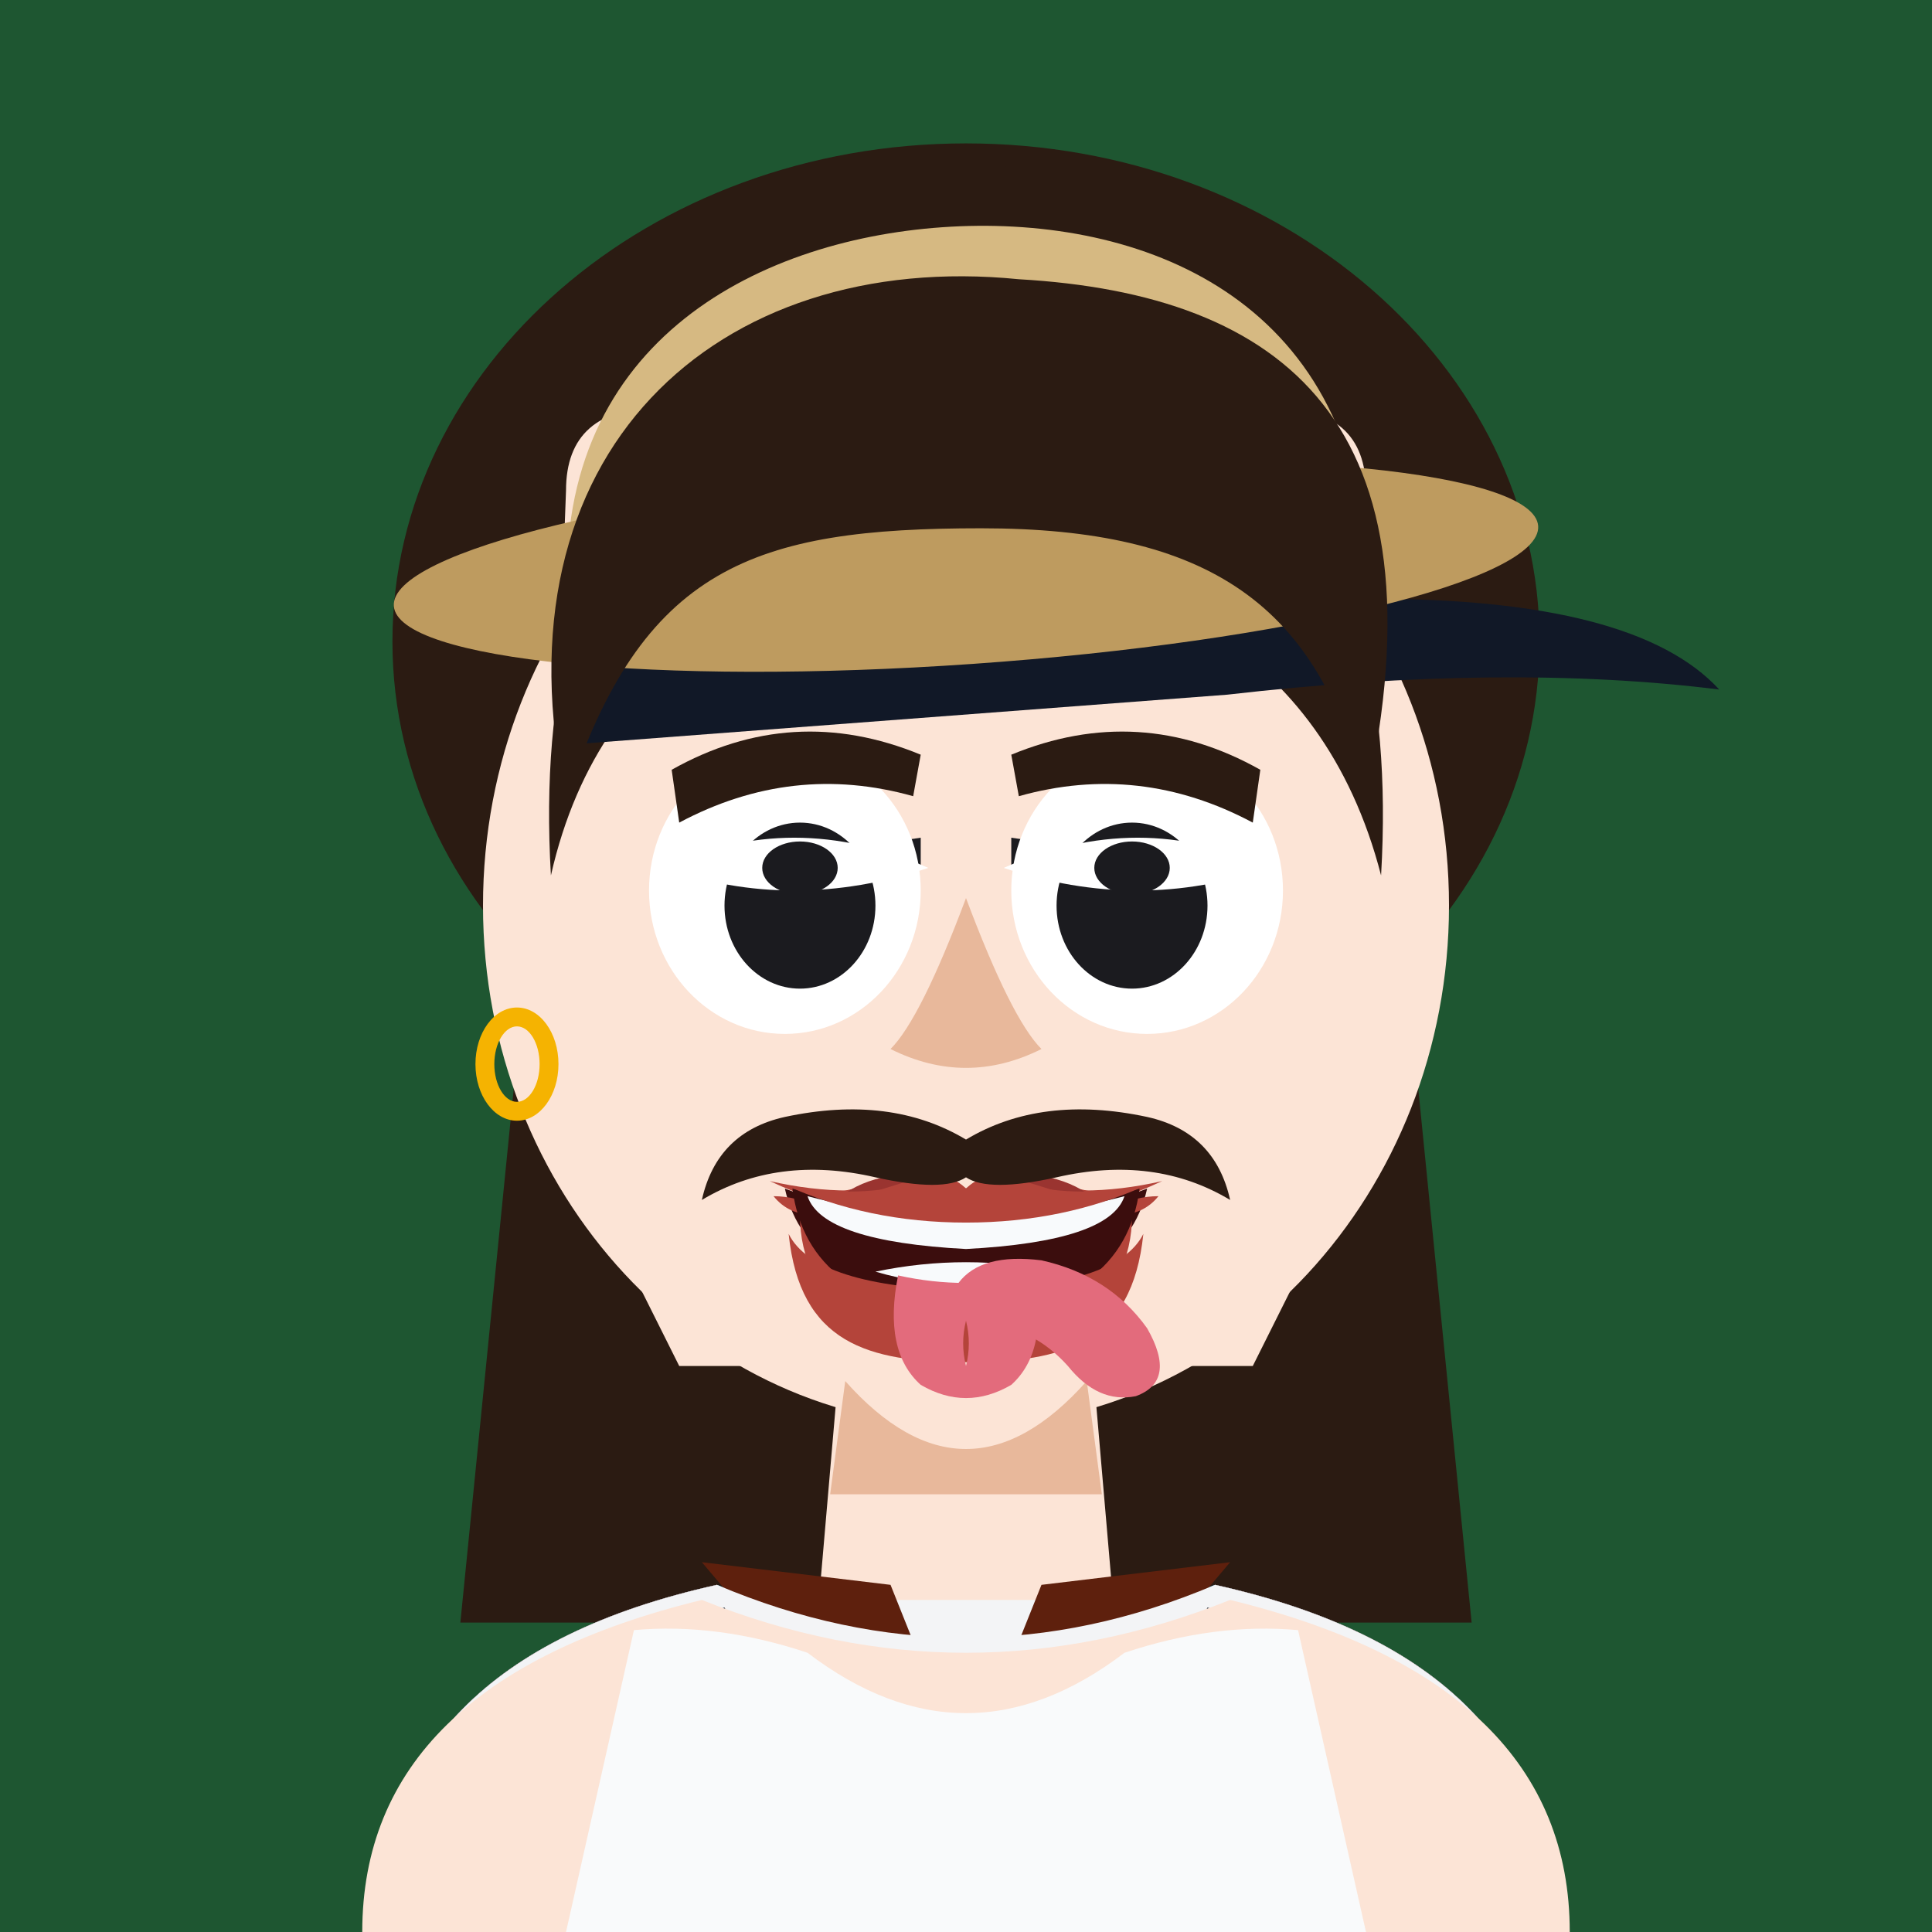
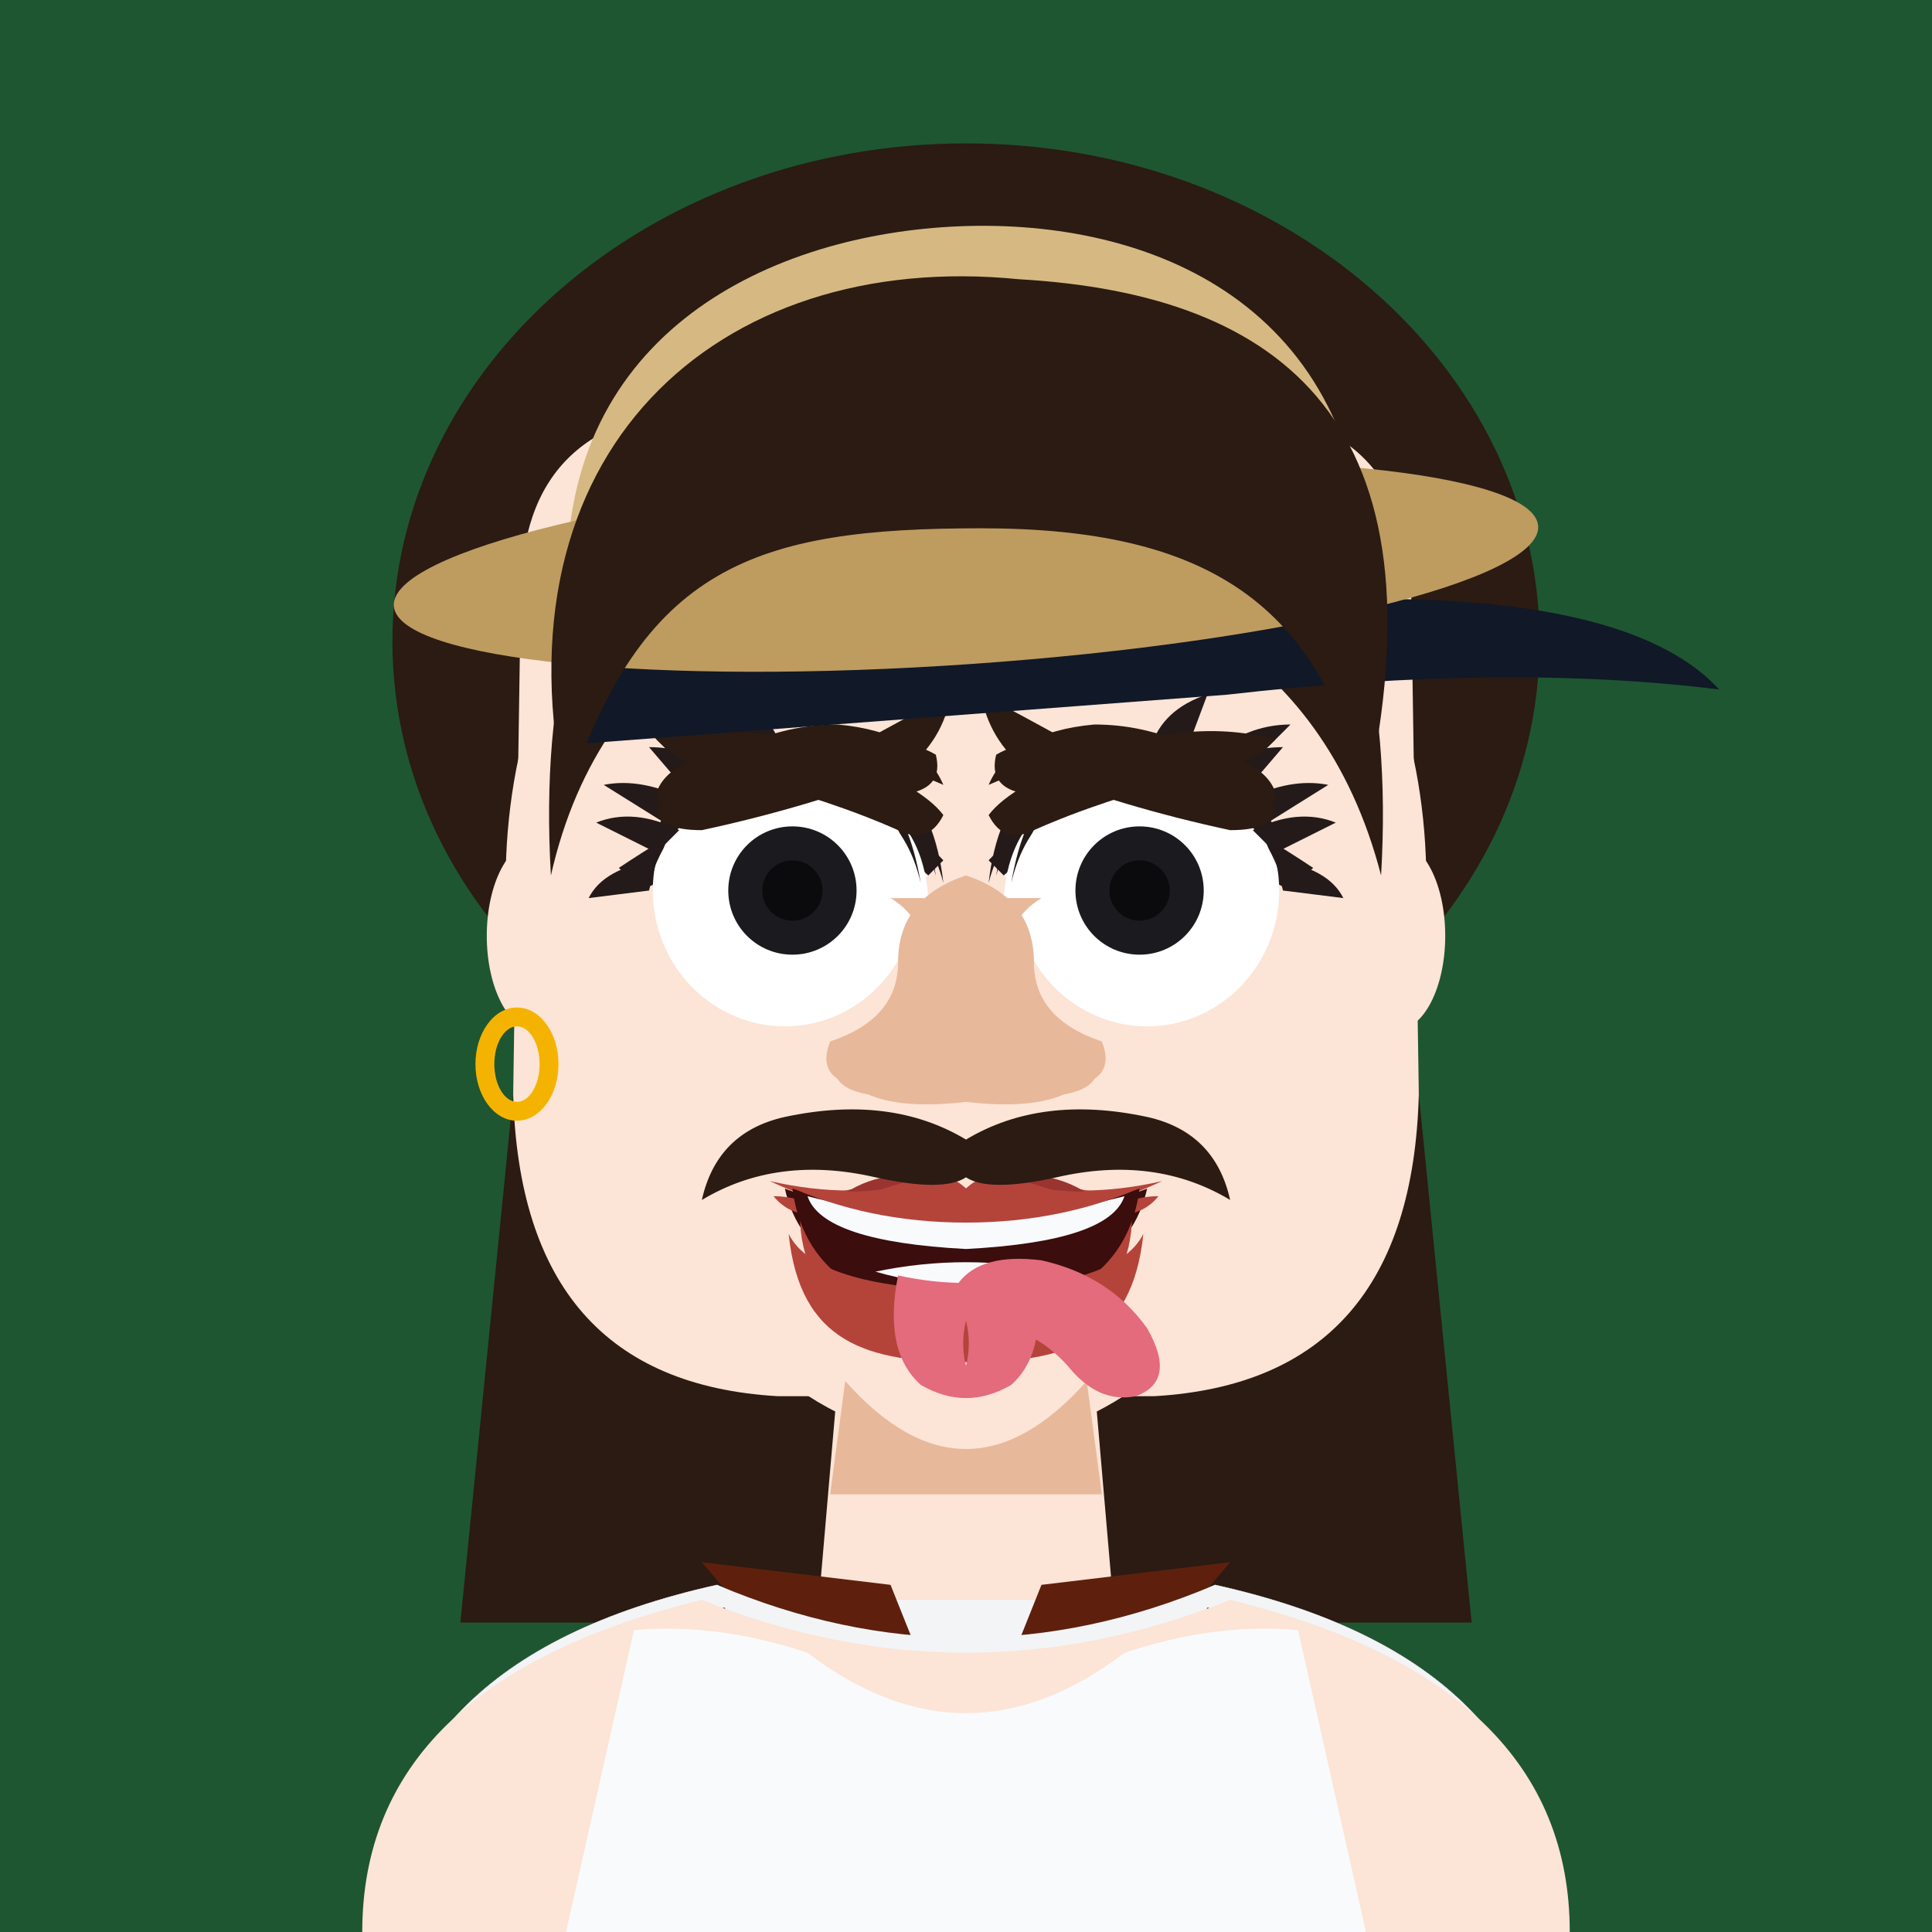
<svg xmlns="http://www.w3.org/2000/svg" viewBox="0 0 512 512" width="512" height="512">
  <path id="BG" d="M0,0L512,0L512,512L0,512Z" fill="#1E5631" />
  <path id="hair_afro_back" d="M408,170C408,242.9 339.9,302 256,302C172.1,302 104,242.9 104,170C104,97.1 172.1,38 256,38C339.9,38 408,97.1 408,170Z" fill="#2B1B12" />
  <path id="hair_long_back" d="M142,230C120,120 190,84 256,84C322,84 392,120 370,230L390,430L122,430Z" fill="#2B1B12" />
  <path id="ears" d="M155,248C155,261.8 149.2,273 142,273C134.8,273 129,261.8 129,248C129,234.2 134.8,223 142,223C149.2,223 155,234.2 155,248ZM383,248C383,261.8 377.2,273 370,273C362.8,273 357,261.8 357,248C357,234.2 362.8,223 370,223C377.2,223 383,234.2 383,248Z" fill="#FCE4D6" />
  <path id="neck" d="M226,320L286,320L296,436L216,436Z" fill="#FCE4D6" />
  <path id="outfit_tee_crew" d="M100,512Q100,440 190,420Q256,452 322,420Q412,440 412,512Z" fill="#E5E7EB" />
  <path id="outfit_tee_v" d="M100,512Q100,440 190,420L256,486L322,420Q412,440 412,512Z" fill="#F2A0A0" />
  <path id="outfit_tee_v_skin" d="M192,422L256,484L320,422Z" fill="#FCE4D6" />
  <path id="outfit_polo" d="M100,512Q100,440 190,420Q256,448 322,420Q412,440 412,512Z" fill="#0EA5E9" />
  <path id="outfit_polo_collar" d="M190,416L232,424L256,470L214,444ZM322,416L280,424L256,470L298,444Z" fill="#0B79B0" />
  <path id="outfit_polo_buttons" d="M261,482C261,484.8 258.8,487 256,487C253.2,487 251,484.8 251,482C251,479.2 253.2,477 256,477C258.8,477 261,479.2 261,482ZM261,502C261,504.8 258.8,507 256,507C253.2,507 251,504.8 251,502C251,499.2 253.2,497 256,497C258.8,497 261,499.2 261,502Z" fill="#F9FAFB" />
  <path id="outfit_shirt" d="M100,512Q100,440 190,420L256,470L322,420Q412,440 412,512Z" fill="#7C2D12" />
  <path id="outfit_shirt_inner" d="M194,424L318,424L298,512L214,512Z" fill="#F3F4F6" />
  <path id="outfit_shirt_collar" d="M186,414L236,420L256,470L208,440ZM326,414L276,420L256,470L304,440Z" fill="#5E200D" />
  <path id="outfit_vest_shirt" d="M100,512Q100,440 190,420Q256,448 322,420Q412,440 412,512Z" fill="#F3F4F6" />
  <path id="outfit_vest" d="M118,512Q112,452 192,426L238,512ZM394,512Q400,452 320,426L274,512Z" fill="#1F2937" />
  <path id="outfit_tank_skin" d="M96,512Q96,446 186,424Q256,452 326,424Q416,446 416,512Z" fill="#FCE4D6" />
  <path id="outfit_tank" d="M150,512L168,432Q190,430 214,438Q256,470 298,438Q322,430 344,432L362,512Z" fill="#F9FAFB" />
-   <path id="face_oval" d="M256,100C330,100 366,170 366,240C366,310 320,372 256,372C192,372 146,310 146,240C146,170 182,100 256,100Z" fill="#FCE4D6" />
-   <path id="face_square" d="M150,130Q150,108 175,108L337,108Q362,108 362,130L368,290L332,362L180,362L144,290Z" fill="#FCE4D6" />
-   <path id="face_triangle" d="M256,104C350,104 378,170 370,230C362,280 300,330 256,380C212,330 150,280 142,230C134,170 162,104 256,104Z" fill="#FCE4D6" />
-   <path id="face_round" d="M384,240C384,316.2 326.7,378 256,378C185.3,378 128,316.2 128,240C128,163.8 185.3,102 256,102C326.7,102 384,163.8 384,240Z" fill="#FCE4D6" />
+   <path id="face_oval" d="M256,96C320,96 358,150 358,224C358,290 318,376 256,376C194,376 154,290 154,224C154,150 192,96 256,96Z" fill="#FCE4D6" />
+   <path id="face_round" d="M256,104C330,104 378,160 378,234C378,314 330,372 256,372C182,372 134,314 134,234C134,160 182,104 256,104Z" fill="#FCE4D6" />
+   <path id="face_square" d="M138,158Q138,110 188,108L324,108Q374,110 374,158L376,290Q374,366 306,370L206,370Q138,366 136,290Z" fill="#FCE4D6" />
+   <path id="face_heart" d="M256,128Q230,100 190,104Q140,112 140,190Q142,250 176,300Q216,350 256,382Q296,350 336,300Q370,250 372,190Q372,112 322,104Q282,100 256,128Z" fill="#FCE4D6" />
+   <path id="face_triangle" d="M256,100C320,100 364,118 372,180C378,236 352,290 318,330Q286,368 256,382Q226,368 194,330C160,290 134,236 140,180C148,118 192,100 256,100Z" fill="#FCE4D6" />
+   <path id="face_long" d="M256,88C318,88 356,134 356,210C356,290 330,382 256,382C182,382 156,290 156,210C156,134 194,88 256,88Z" fill="#FCE4D6" />
  <path id="neck_shadow" d="M224,366Q256,402 288,366L292,396L220,396Z" fill="#E8B89B" />
-   <path id="eye_white_0" d="M180,228Q210,204 240,228Q210,250 180,228Z" fill="#FFFFFF" />
-   <path id="eye_white_0_r" d="M180,228Q210,204 240,228Q210,250 180,228Z" fill="#FFFFFF" transform="matrix(-1 0 0 1 512 0)" />
-   <path id="eye_pupil_0" d="M223,228C223,234.1 218.1,239 212,239C205.9,239 201,234.1 201,228C201,221.9 205.9,217 212,217C218.1,217 223,221.9 223,228Z" fill="#1B1B1F" />
-   <path id="eye_pupil_0_r" d="M223,228C223,234.1 218.1,239 212,239C205.9,239 201,234.1 201,228C201,221.9 205.9,217 212,217C218.1,217 223,221.9 223,228Z" fill="#1B1B1F" transform="matrix(-1 0 0 1 512 0)" />
-   <path id="eye_white_1" d="M180,234Q210,218 240,228Q214,250 180,234Z" fill="#FFFFFF" />
-   <path id="eye_white_1_r" d="M180,234Q210,218 240,228Q214,250 180,234Z" fill="#FFFFFF" transform="matrix(-1 0 0 1 512 0)" />
-   <path id="eye_pupil_1" d="M221,236C221,240.4 217,244 212,244C207,244 203,240.4 203,236C203,231.6 207,228 212,228C217,228 221,231.6 221,236ZM176,232L244,222L244,230Q210,232 176,242Z" fill="#1B1B1F" />
-   <path id="eye_pupil_1_r" d="M221,236C221,240.4 217,244 212,244C207,244 203,240.4 203,236C203,231.6 207,228 212,228C217,228 221,231.6 221,236ZM176,232L244,222L244,230Q210,232 176,242Z" fill="#1B1B1F" transform="matrix(-1 0 0 1 512 0)" />
-   <path id="eye_white_2" d="M244,236C244,257 227.9,274 208,274C188.1,274 172,257 172,236C172,215 188.1,198 208,198C227.9,198 244,215 244,236Z" fill="#FFFFFF" />
-   <path id="eye_white_2_r" d="M244,236C244,257 227.9,274 208,274C188.1,274 172,257 172,236C172,215 188.1,198 208,198C227.9,198 244,215 244,236Z" fill="#FFFFFF" transform="matrix(-1 0 0 1 512 0)" />
-   <path id="eye_pupil_2" d="M232,240C232,252.2 223,262 212,262C201,262 192,252.2 192,240C192,227.8 201,218 212,218C223,218 232,227.8 232,240Z" fill="#1B1B1F" />
-   <path id="eye_pupil_2_r" d="M232,240C232,252.2 223,262 212,262C201,262 192,252.2 192,240C192,227.8 201,218 212,218C223,218 232,227.8 232,240Z" fill="#1B1B1F" transform="matrix(-1 0 0 1 512 0)" />
-   <path id="eye_white_3" d="M176,230Q210,214 246,230Q210,242 176,230Z" fill="#FFFFFF" />
-   <path id="eye_white_3_r" d="M176,230Q210,214 246,230Q210,242 176,230Z" fill="#FFFFFF" transform="matrix(-1 0 0 1 512 0)" />
-   <path id="eye_pupil_3" d="M222,230C222,233.9 217.5,237 212,237C206.5,237 202,233.9 202,230C202,226.1 206.5,223 212,223C217.5,223 222,226.1 222,230Z" fill="#1B1B1F" />
-   <path id="eye_pupil_3_r" d="M222,230C222,233.9 217.5,237 212,237C206.5,237 202,233.9 202,230C202,226.1 206.5,223 212,223C217.5,223 222,226.1 222,230Z" fill="#1B1B1F" transform="matrix(-1 0 0 1 512 0)" />
-   <path id="brow_l" d="M178,204Q210,186 244,200L242,211Q210,202 180,218Z" fill="#2B1B12" />
-   <path id="brow_r" d="M178,204Q210,186 244,200L242,211Q210,202 180,218Z" fill="#2B1B12" transform="matrix(-1 0 0 1 512 0)" />
-   <path id="nose" d="M256,238Q244,270 236,278Q256,288 276,278Q268,270 256,238Z" fill="#E8B89B" />
+   <path id="eye_white_0" d="M176,236Q208,206 246,232Q210,258 176,236Z" fill="#FFFFFF" />
+   <path id="eye_white_0_r" d="M176,236Q208,206 246,232Q210,258 176,236Z" fill="#FFFFFF" transform="matrix(-1 0 0 1 512 0)" />
+   <path id="eye_pupil_0" d="M223,233C223,240.2 217.2,246 210,246C202.8,246 197,240.2 197,233C197,225.8 202.8,220 210,220C217.2,220 223,225.8 223,233Z" fill="#1B1B1F" />
+   <path id="eye_pupil_0_r" d="M223,233C223,240.2 217.2,246 210,246C202.8,246 197,240.2 197,233C197,225.8 202.8,220 210,220C217.2,220 223,225.8 223,233Z" fill="#1B1B1F" transform="matrix(-1 0 0 1 512 0)" />
+   <path id="eye_core_0" d="M216,233C216,236.3 213.3,239 210,239C206.7,239 204,236.3 204,233C204,229.7 206.7,227 210,227C213.3,227 216,229.7 216,233Z" fill="#0B0B0D" />
+   <path id="eye_core_0_r" d="M216,233C216,236.3 213.3,239 210,239C206.7,239 204,236.3 204,233C204,229.7 206.7,227 210,227C213.3,227 216,229.7 216,233Z" fill="#0B0B0D" transform="matrix(-1 0 0 1 512 0)" />
+   <path id="eye_lid_0" d="M164,230Q176,222 192,213Q224,200 250,228L246,232Q222,210 194,222Q182,230 170,236Z" fill="#241A1A" />
+   <path id="eye_lid_0_r" d="M164,230Q176,222 192,213Q224,200 250,228L246,232Q222,210 194,222Q182,230 170,236Z" fill="#241A1A" transform="matrix(-1 0 0 1 512 0)" />
+   <path id="eye_white_1" d="M174,238Q176,208 210,206Q244,208 246,238Q240,262 210,262Q178,262 174,238Z" fill="#FFFFFF" />
+   <path id="eye_white_1_r" d="M174,238Q176,208 210,206Q244,208 246,238Q240,262 210,262Q178,262 174,238Z" fill="#FFFFFF" transform="matrix(-1 0 0 1 512 0)" />
+   <path id="eye_pupil_1" d="M228,236C228,245.9 219.9,254 210,254C200.1,254 192,245.9 192,236C192,226.1 200.1,218 210,218C219.9,218 228,226.1 228,236Z" fill="#1B1B1F" />
+   <path id="eye_pupil_1_r" d="M228,236C228,245.9 219.9,254 210,254C200.1,254 192,245.9 192,236C192,226.1 200.1,218 210,218C219.9,218 228,226.1 228,236Z" fill="#1B1B1F" transform="matrix(-1 0 0 1 512 0)" />
+   <path id="eye_core_1" d="M218,236C218,240.4 214.4,244 210,244C205.6,244 202,240.4 202,236C202,231.6 205.6,228 210,228C214.4,228 218,231.6 218,236Z" fill="#0B0B0D" />
+   <path id="eye_core_1_r" d="M218,236C218,240.4 214.4,244 210,244C205.6,244 202,240.4 202,236C202,231.6 205.6,228 210,228C214.4,228 218,231.6 218,236Z" fill="#0B0B0D" transform="matrix(-1 0 0 1 512 0)" />
+   <path id="eye_lid_1" d="M170,234Q176,198 212,196Q246,198 250,234Q244,210 212,205Q178,208 170,234Z" fill="#241A1A" />
+   <path id="eye_lid_1_r" d="M170,234Q176,198 212,196Q246,198 250,234Q244,210 212,205Q178,208 170,234Z" fill="#241A1A" transform="matrix(-1 0 0 1 512 0)" />
+   <path id="eye_white_2" d="M239,236C239,253.1 225.1,267 208,267C190.9,267 177,253.1 177,236C177,218.9 190.9,205 208,205C225.1,205 239,218.9 239,236Z" fill="#FFFFFF" />
+   <path id="eye_white_2_r" d="M239,236C239,253.1 225.1,267 208,267C190.9,267 177,253.1 177,236C177,218.9 190.9,205 208,205C225.1,205 239,218.9 239,236Z" fill="#FFFFFF" transform="matrix(-1 0 0 1 512 0)" />
+   <path id="eye_pupil_2" d="M225,236C225,244.3 218.3,251 210,251C201.7,251 195,244.3 195,236C195,227.7 201.7,221 210,221C218.3,221 225,227.7 225,236Z" fill="#1B1B1F" />
+   <path id="eye_pupil_2_r" d="M225,236C225,244.3 218.3,251 210,251C201.7,251 195,244.3 195,236C195,227.7 201.7,221 210,221C218.3,221 225,227.7 225,236Z" fill="#1B1B1F" transform="matrix(-1 0 0 1 512 0)" />
+   <path id="eye_core_2" d="M217,236C217,239.9 213.9,243 210,243C206.1,243 203,239.9 203,236C203,232.1 206.1,229 210,229C213.9,229 217,232.1 217,236Z" fill="#0B0B0D" />
+   <path id="eye_core_2_r" d="M217,236C217,239.9 213.9,243 210,243C206.1,243 203,239.9 203,236C203,232.1 206.1,229 210,229C213.9,229 217,232.1 217,236Z" fill="#0B0B0D" transform="matrix(-1 0 0 1 512 0)" />
+   <path id="eye_lid_2" d="M176,230Q182,206 208,205Q234,206 240,230Q232,214 208,213Q184,214 176,230Z" fill="#241A1A" />
+   <path id="eye_lid_2_r" d="M176,230Q182,206 208,205Q234,206 240,230Q232,214 208,213Q184,214 176,230Z" fill="#241A1A" transform="matrix(-1 0 0 1 512 0)" />
+   <path id="eye_white_3" d="M243,236C243,255.9 227.3,272 208,272C188.7,272 173,255.9 173,236C173,216.1 188.7,200 208,200C227.3,200 243,216.1 243,236Z" fill="#FFFFFF" />
+   <path id="eye_white_3_r" d="M243,236C243,255.9 227.3,272 208,272C188.7,272 173,255.9 173,236C173,216.1 188.7,200 208,200C227.3,200 243,216.1 243,236Z" fill="#FFFFFF" transform="matrix(-1 0 0 1 512 0)" />
+   <path id="eye_pupil_3" d="M216,238C216,242.4 212.4,246 208,246C203.6,246 200,242.4 200,238C200,233.6 203.6,230 208,230C212.4,230 216,233.6 216,238Z" fill="#1B1B1F" />
+   <path id="eye_pupil_3_r" d="M216,238C216,242.4 212.4,246 208,246C203.6,246 200,242.4 200,238C200,233.6 203.6,230 208,230C212.4,230 216,233.6 216,238Z" fill="#1B1B1F" transform="matrix(-1 0 0 1 512 0)" />
+   <path id="eye_lid_3" d="M172,234Q178,198 208,198Q238,198 244,234Q238,208 208,206Q180,208 172,234ZM176,218L160,208Q170,206 182,212ZM184,206L170,192Q182,192 192,201ZM198,200L192,184Q204,188 207,198Z" fill="#241A1A" />
+   <path id="eye_lid_3_r" d="M172,234Q178,198 208,198Q238,198 244,234Q238,208 208,206Q180,208 172,234ZM176,218L160,208Q170,206 182,212ZM184,206L170,192Q182,192 192,201ZM198,200L192,184Q204,188 207,198Z" fill="#241A1A" transform="matrix(-1 0 0 1 512 0)" />
+   <path id="eye_white_4" d="M242,236C242,254.8 226.8,270 208,270C189.2,270 174,254.8 174,236C174,217.2 189.2,202 208,202C226.8,202 242,217.2 242,236Z" fill="#FFFFFF" />
+   <path id="eye_white_4_r" d="M242,236C242,254.8 226.8,270 208,270C189.2,270 174,254.8 174,236C174,217.2 189.2,202 208,202C226.8,202 242,217.2 242,236Z" fill="#FFFFFF" transform="matrix(-1 0 0 1 512 0)" />
+   <path id="eye_pupil_4" d="M232,238C232,250.2 222.2,260 210,260C197.8,260 188,250.2 188,238C188,225.8 197.8,216 210,216C222.2,216 232,225.8 232,238Z" fill="#1B1B1F" />
+   <path id="eye_pupil_4_r" d="M232,238C232,250.2 222.2,260 210,260C197.8,260 188,250.2 188,238C188,225.8 197.8,216 210,216C222.2,216 232,225.8 232,238Z" fill="#1B1B1F" transform="matrix(-1 0 0 1 512 0)" />
+   <path id="eye_core_4" d="M219.5,238C219.5,243.2 215.2,247.5 210,247.5C204.8,247.5 200.5,243.2 200.5,238C200.5,232.8 204.8,228.5 210,228.5C215.2,228.5 219.5,232.8 219.5,238Z" fill="#0B0B0D" />
+   <path id="eye_core_4_r" d="M219.5,238C219.5,243.2 215.2,247.5 210,247.5C204.8,247.5 200.5,243.2 200.5,238C200.5,232.8 204.8,228.5 210,228.5C215.2,228.5 219.5,232.8 219.5,238Z" fill="#0B0B0D" transform="matrix(-1 0 0 1 512 0)" />
+   <path id="eye_glint_4" d="M223.5,229C223.5,232 221,234.5 218,234.5C215,234.5 212.5,232 212.5,229C212.5,226 215,223.5 218,223.5C221,223.5 223.5,226 223.5,229Z" fill="#FDFDFF" />
+   <path id="eye_glint_4_r" d="M223.5,229C223.5,232 221,234.5 218,234.5C215,234.5 212.5,232 212.5,229C212.5,226 215,223.5 218,223.5C221,223.5 223.5,226 223.5,229Z" fill="#FDFDFF" transform="matrix(-1 0 0 1 512 0)" />
+   <path id="eye_lid_4" d="M172,232Q178,198 210,196Q242,198 248,232Q242,206 210,204Q180,208 172,232Z" fill="#241A1A" />
+   <path id="eye_lid_4_r" d="M172,232Q178,198 210,196Q242,198 248,232Q242,206 210,204Q180,208 172,232Z" fill="#241A1A" transform="matrix(-1 0 0 1 512 0)" />
+   <path id="eye_white_5" d="M242,236C242,253.7 226.8,268 208,268C189.2,268 174,253.7 174,236C174,218.3 189.2,204 208,204C226.8,204 242,218.3 242,236Z" fill="#FFFFFF" />
+   <path id="eye_white_5_r" d="M242,236C242,253.7 226.8,268 208,268C189.2,268 174,253.7 174,236C174,218.3 189.2,204 208,204C226.8,204 242,218.3 242,236Z" fill="#FFFFFF" transform="matrix(-1 0 0 1 512 0)" />
+   <path id="eye_pupil_5" d="M227,236C227,245.4 219.4,253 210,253C200.6,253 193,245.4 193,236C193,226.6 200.6,219 210,219C219.4,219 227,226.6 227,236Z" fill="#1B1B1F" />
+   <path id="eye_pupil_5_r" d="M227,236C227,245.4 219.4,253 210,253C200.6,253 193,245.4 193,236C193,226.6 200.6,219 210,219C219.4,219 227,226.6 227,236Z" fill="#1B1B1F" transform="matrix(-1 0 0 1 512 0)" />
+   <path id="eye_core_5" d="M218,236C218,240.4 214.4,244 210,244C205.6,244 202,240.4 202,236C202,231.6 205.6,228 210,228C214.4,228 218,231.6 218,236Z" fill="#0B0B0D" />
+   <path id="eye_core_5_r" d="M218,236C218,240.4 214.4,244 210,244C205.6,244 202,240.4 202,236C202,231.6 205.6,228 210,228C214.4,228 218,231.6 218,236Z" fill="#0B0B0D" transform="matrix(-1 0 0 1 512 0)" />
+   <path id="eye_lid_5" d="M172,232Q178,200 210,198Q242,200 248,232Q242,210 210,208Q180,210 172,232ZM172,236L156,238Q160,230 174,228ZM174,226L158,218Q168,214 180,220ZM184,212L172,198Q184,198 192,206Z" fill="#241A1A" />
+   <path id="eye_lid_5_r" d="M172,232Q178,200 210,198Q242,200 248,232Q242,210 210,208Q180,210 172,232ZM172,236L156,238Q160,230 174,228ZM174,226L158,218Q168,214 180,220ZM184,212L172,198Q184,198 192,206Z" fill="#241A1A" transform="matrix(-1 0 0 1 512 0)" />
+   <path id="brow_l" d="M174,210Q178,198 212,196Q238,194 248,200Q250,208 242,210Q214,204 186,214Q174,216 174,210Z" fill="#2B1B12" />
+   <path id="brow_r" d="M174,210Q178,198 212,196Q238,194 248,200Q250,208 242,210Q214,204 186,214Q174,216 174,210Z" fill="#2B1B12" transform="matrix(-1 0 0 1 512 0)" />
+   <path id="brow_1_l" d="M174,196Q196,190 222,200Q244,208 250,216Q246,224 238,220Q220,212 196,206Q182,204 174,196Z" fill="#2B1B12" />
+   <path id="brow_1_r" d="M174,196Q196,190 222,200Q244,208 250,216Q246,224 238,220Q220,212 196,206Q182,204 174,196Z" fill="#2B1B12" transform="matrix(-1 0 0 1 512 0)" />
+   <path id="brow_2_l" d="M174,214Q200,206 226,198Q244,188 252,184Q250,196 240,204Q214,214 186,220Q174,220 174,214Z" fill="#2B1B12" />
+   <path id="brow_2_r" d="M174,214Q200,206 226,198Q244,188 252,184Q250,196 240,204Q214,214 186,220Q174,220 174,214Z" fill="#2B1B12" transform="matrix(-1 0 0 1 512 0)" />
+   <path id="brow_3_l" d="M174,214Q196,192 222,192Q244,194 250,208Q232,200 218,202Q196,204 174,214Z" fill="#2B1B12" />
+   <path id="brow_3_r" d="M174,214Q196,192 222,192Q244,194 250,208Q232,200 218,202Q196,204 174,214Z" fill="#2B1B12" transform="matrix(-1 0 0 1 512 0)" />
+   <path id="nose" d="M256,236Q268,242 268,257Q268,270 288,276Q292,286 280,288Q272,292 256,290Q240,292 232,288Q220,286 224,276Q244,270 244,257Q244,242 256,236Z" fill="#E8B89B" />
+   <path id="nose_1" d="M256,232Q262,238 262,253Q262,266 274,272Q278,282 266,284Q265,286 256,284Q247,286 246,284Q234,282 238,272Q250,266 250,253Q250,238 256,232Z" fill="#E8B89B" />
+   <path id="nose_2" d="M256,234Q272,240 272,255Q272,268 286,274Q290,284 278,286Q271,290 256,288Q241,290 234,286Q222,284 226,274Q240,268 240,255Q240,240 256,234Z" fill="#E8B89B" />
+   <path id="nose_3" d="M248,238L264,238Q267,244 267,257Q267,268 280,274Q284,284 272,286Q268,288 256,286Q244,288 240,286Q228,284 232,274Q245,268 245,257Q245,244 248,238Z" fill="#E8B89B" />
+   <path id="nose_4" d="M236,238L276,238Q266,244 266,258Q266,270 288,276Q292,286 280,288Q272,290 256,288Q240,290 232,288Q220,286 224,276Q246,270 246,258Q246,244 236,238Z" fill="#E8B89B" />
+   <path id="nose_5" d="M256,236Q270,242 270,258Q270,272 290,278Q294,288 282,290Q273,294 256,292Q239,294 230,290Q218,288 222,278Q242,272 242,258Q242,242 256,236Z" fill="#E8B89B" />
+   <path id="nose_6" d="M256,232Q274,238 274,255Q274,270 292,276Q296,286 284,288Q274,292 256,290Q238,292 228,288Q216,286 220,276Q238,270 238,255Q238,238 256,232Z" fill="#E8B89B" />
+   <path id="nose_7" d="M256,242Q263,248 263,259Q263,268 276,274Q280,284 268,286Q266,288 256,286Q246,288 244,286Q232,284 236,274Q249,268 249,259Q249,248 256,242Z" fill="#E8B89B" />
  <path id="mouth_0_upper" d="M214,318Q228,314 246,312Q251,312 256,316Q261,312 266,312Q284,314 298,318Q278,327 256,327Q234,327 214,318Z" fill="#B4443A" />
  <path id="mouth_0_lower" d="M222,321Q238,329 256,329Q274,329 290,321C290,334 276,344 256,344C236,344 222,334 222,321ZM243,335Q256,339 269,335Q256,342 243,335Z" fill="#B4443A" fill-rule="evenodd" />
  <path id="mouth_1_inside" d="M208,315Q256,333 304,315Q298,342 256,344Q214,342 208,315Z" fill="#3B0D0D" />
  <path id="mouth_1_teeth" d="M212,316Q256,334 300,316L296,326Q256,342 216,326Z" fill="#F8FAFC" />
  <path id="mouth_1_upper" d="M204,313Q226,318 244,313Q251,311 256,316Q261,311 268,313Q286,318 308,313Q256,337 204,313Z" fill="#B4443A" />
  <path id="mouth_1_lower" d="M212,322Q222,342 256,343Q290,342 300,322C300,346 280,356 256,356C232,356 212,346 212,322Z" fill="#B4443A" />
  <path id="mouth_2_inside" d="M220,323Q256,329 292,323Q256,341 220,323Z" fill="#3B0D0D" />
  <path id="mouth_2_upper" d="M218,322Q226,311 244,311Q251,311 256,315Q261,311 268,311Q286,311 294,322Q256,328 218,322Z" fill="#9A3430" />
  <path id="mouth_2_lower" d="M220,324Q256,338 292,324C292,342 278,352 256,352C234,352 220,342 220,324Z" fill="#9A3430" />
  <path id="mouth_3_upper" d="M218,320Q232,318 246,314Q251,313 256,316Q261,313 266,314Q280,318 294,320Q256,325 218,320ZM218.5,320C218.5,321.7 217.2,323 215.5,323C213.8,323 212.5,321.7 212.5,320C212.5,318.3 213.8,317 215.5,317C217.2,317 218.5,318.3 218.5,320ZM299.5,320C299.5,321.7 298.2,323 296.5,323C294.8,323 293.5,321.7 293.5,320C293.5,318.3 294.8,317 296.5,317C298.2,317 299.5,318.3 299.5,320Z" fill="#B4443A" />
  <path id="mouth_3_lower" d="M221,321Q256,326 291,321C288,331 274,337 256,337C238,337 224,331 221,321Z" fill="#B4443A" />
  <path id="mouth_4_upper" d="M214,322Q224,318 244,312Q251,311 256,315Q261,311 268,312Q288,318 298,322Q256,328 214,322ZM216,322Q209,322 205,317Q211,317 217,320ZM296,322Q303,322 307,317Q301,317 295,320Z" fill="#B4443A" />
  <path id="mouth_4_lower" d="M218,324Q256,331 294,324C292,340 278,349 256,349C234,349 220,340 218,324Z" fill="#B4443A" />
  <path id="mouth_inside" d="M210,315Q256,326 302,315Q298,346 256,349Q214,346 210,315Z" fill="#3B0D0D" />
  <path id="mouth_open_teeth_upper" d="M214,317Q256,328 298,317Q294,329 256,331Q218,329 214,317Z" fill="#F8FAFC" />
  <path id="mouth_open_teeth_lower" d="M232,337Q256,332 280,337Q256,344 232,337Z" fill="#F8FAFC" />
  <path id="mouth_open_lower" d="M209,327Q216,341 256,342Q296,341 303,327C300,356 282,361 256,361C230,361 212,356 209,327Z" fill="#B4443A" />
  <path id="mouth_open_upper" d="M208,314Q228,318 244,313Q251,310 256,315Q261,310 268,313Q284,318 304,314Q282,324 256,324Q230,324 208,314Z" fill="#B4443A" />
  <path id="tongue_center" d="M238,338Q256,342 274,338Q278,358 268,367Q256,374 244,367Q234,358 238,338ZM256,350Q254.5,356 256,362Q257.5,356 256,350Z" fill="#E36B7C" fill-rule="evenodd" />
  <path id="tongue" d="M254,340Q260,332 276,334Q294,338 304,352Q312,366 301,370Q291,372 283,362Q274,352 262,351Q252,349 254,340Z" fill="#E36B7C" fill-rule="evenodd" />
  <path id="acc_mustache" d="M256,302Q236,290 208,296Q190,300 186,318Q206,306 232,312Q250,316 256,312Q262,316 280,312Q306,306 326,318Q322,300 304,296Q276,290 256,302Z" fill="#2B1B12" />
  <path id="acc_earring" d="M148,282C148,290.3 143.1,297 137,297C130.9,297 126,290.3 126,282C126,273.7 130.9,267 137,267C143.1,267 148,273.7 148,282ZM143,282C143,287.5 140.3,292 137,292C133.7,292 131,287.5 131,282C131,276.5 133.7,272 137,272C140.3,272 143,276.5 143,282Z" fill="#F5B301" fill-rule="evenodd" />
  <path id="hair_bald_shade" d="M190,134Q256,98 322,134Q256,114 190,134Z" fill="#E8B89B" fill-opacity="0.55" />
  <path id="hair_short" d="M148,215C140,120 190,84 256,84C322,84 372,120 364,215C350,170 330,150 256,148C182,150 162,170 148,215Z" fill="#2B1B12" />
  <path id="hair_afro_front" d="M150,215C140,110 190,70 256,70C322,70 372,110 362,215C350,168 322,150 256,150C190,150 162,168 150,215Z" fill="#2B1B12" />
  <path id="hair_long_front" d="M146,232C140,130 190,90 256,90C322,90 372,130 366,232C350,170 300,150 256,150C210,150 160,170 146,232Z" fill="#2B1B12" />
  <path id="hair_bun_cap" d="M148,215C140,120 190,88 256,88C322,88 372,120 364,215C350,170 330,150 256,148C182,150 162,170 148,215Z" fill="#2B1B12" />
  <path id="hair_bun" d="M296,76C296,94.2 278.1,109 256,109C233.9,109 216,94.2 216,76C216,57.8 233.9,43 256,43C278.1,43 296,57.8 296,76Z" fill="#2B1B12" />
  <path id="cap_crown" d="M150,170C150,100 200,76 256,76C312,76 362,100 362,170Z" fill="#1F2937" transform="rotate(-5 256 150)" />
  <path id="cap_brim" d="M148,168Q256,154 362,168Q432,174 452,200Q396,188 322,190L148,188Z" fill="#111827" transform="rotate(-5 256 150)" />
  <path id="hat_crown" d="M150,154C150,84 206,60 256,60C306,60 362,84 362,154Z" fill="#D6B982" transform="rotate(-4 256 150)" />
  <path id="hat_brim" d="M408,150C408,164.4 339.9,176 256,176C172.1,176 104,164.4 104,150C104,135.6 172.1,124 256,124C339.9,124 408,135.6 408,150Z" fill="#BE9B5F" transform="rotate(-4 256 150)" />
  <path id="hair_pompadour" d="M150,212C130,120 190,66 270,74C340,78 384,112 362,212C350,160 320,140 260,140C200,140 170,150 150,212Z" fill="#2B1B12" />
</svg>
